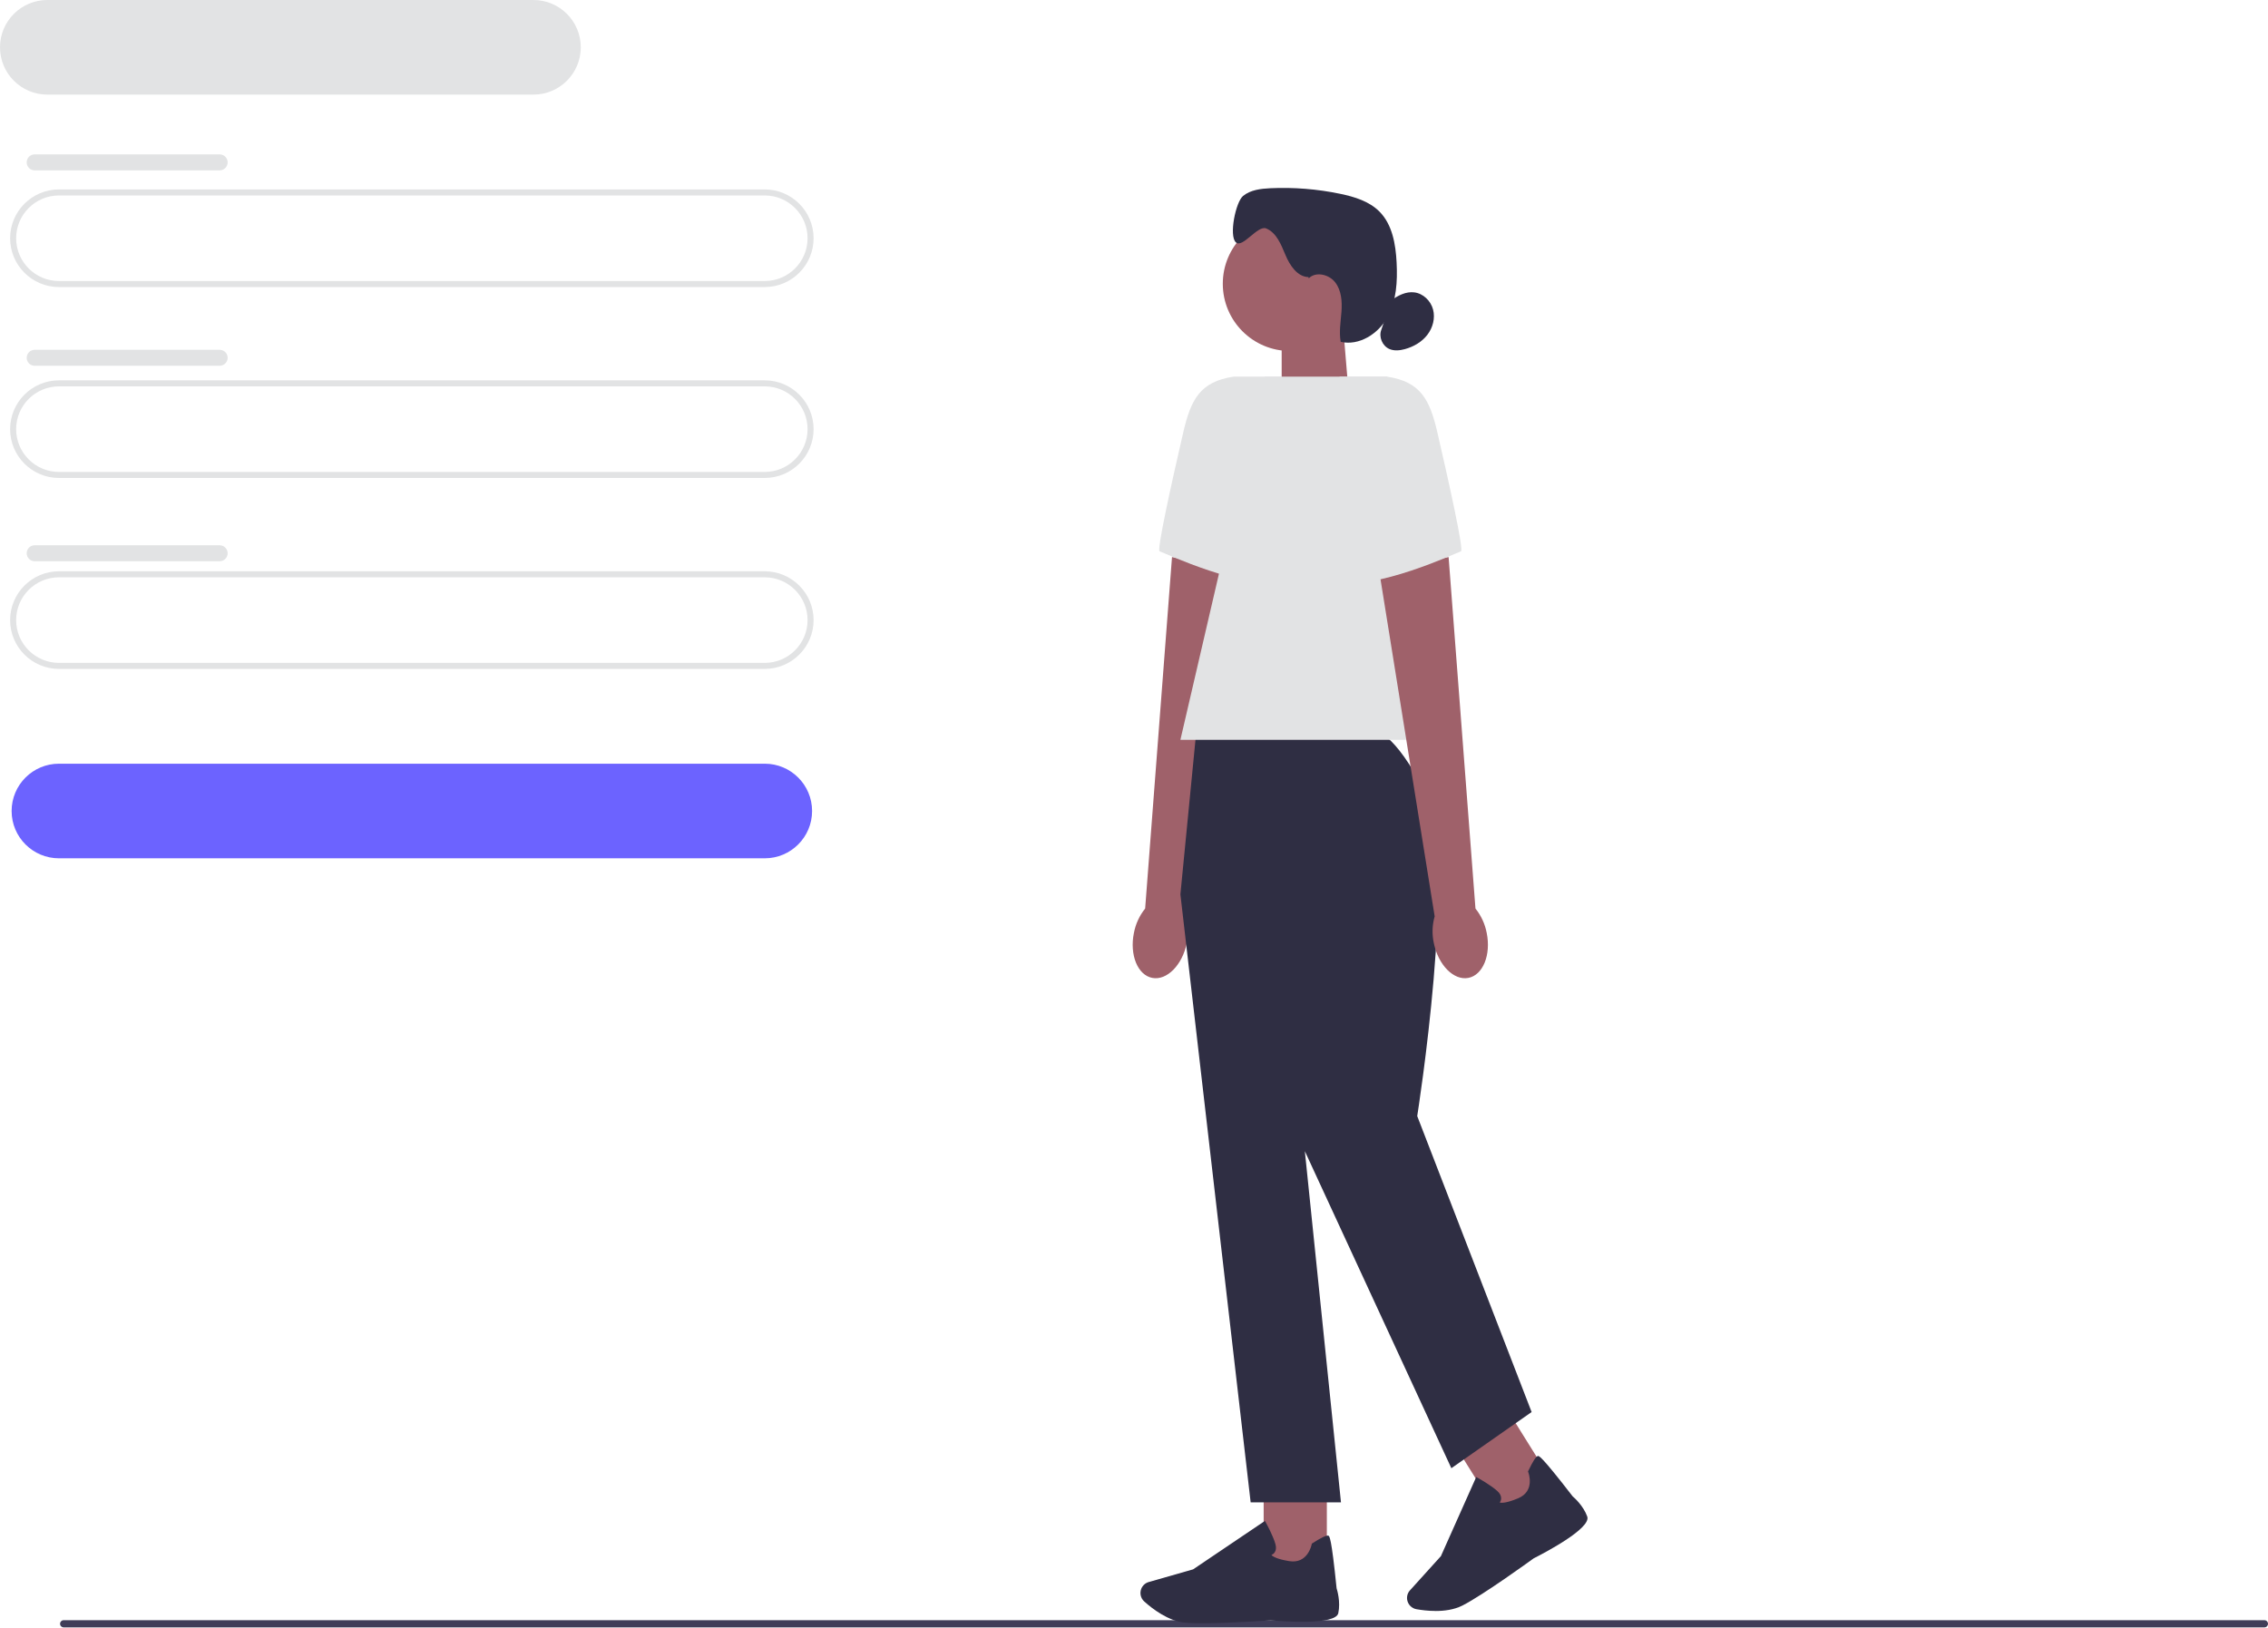
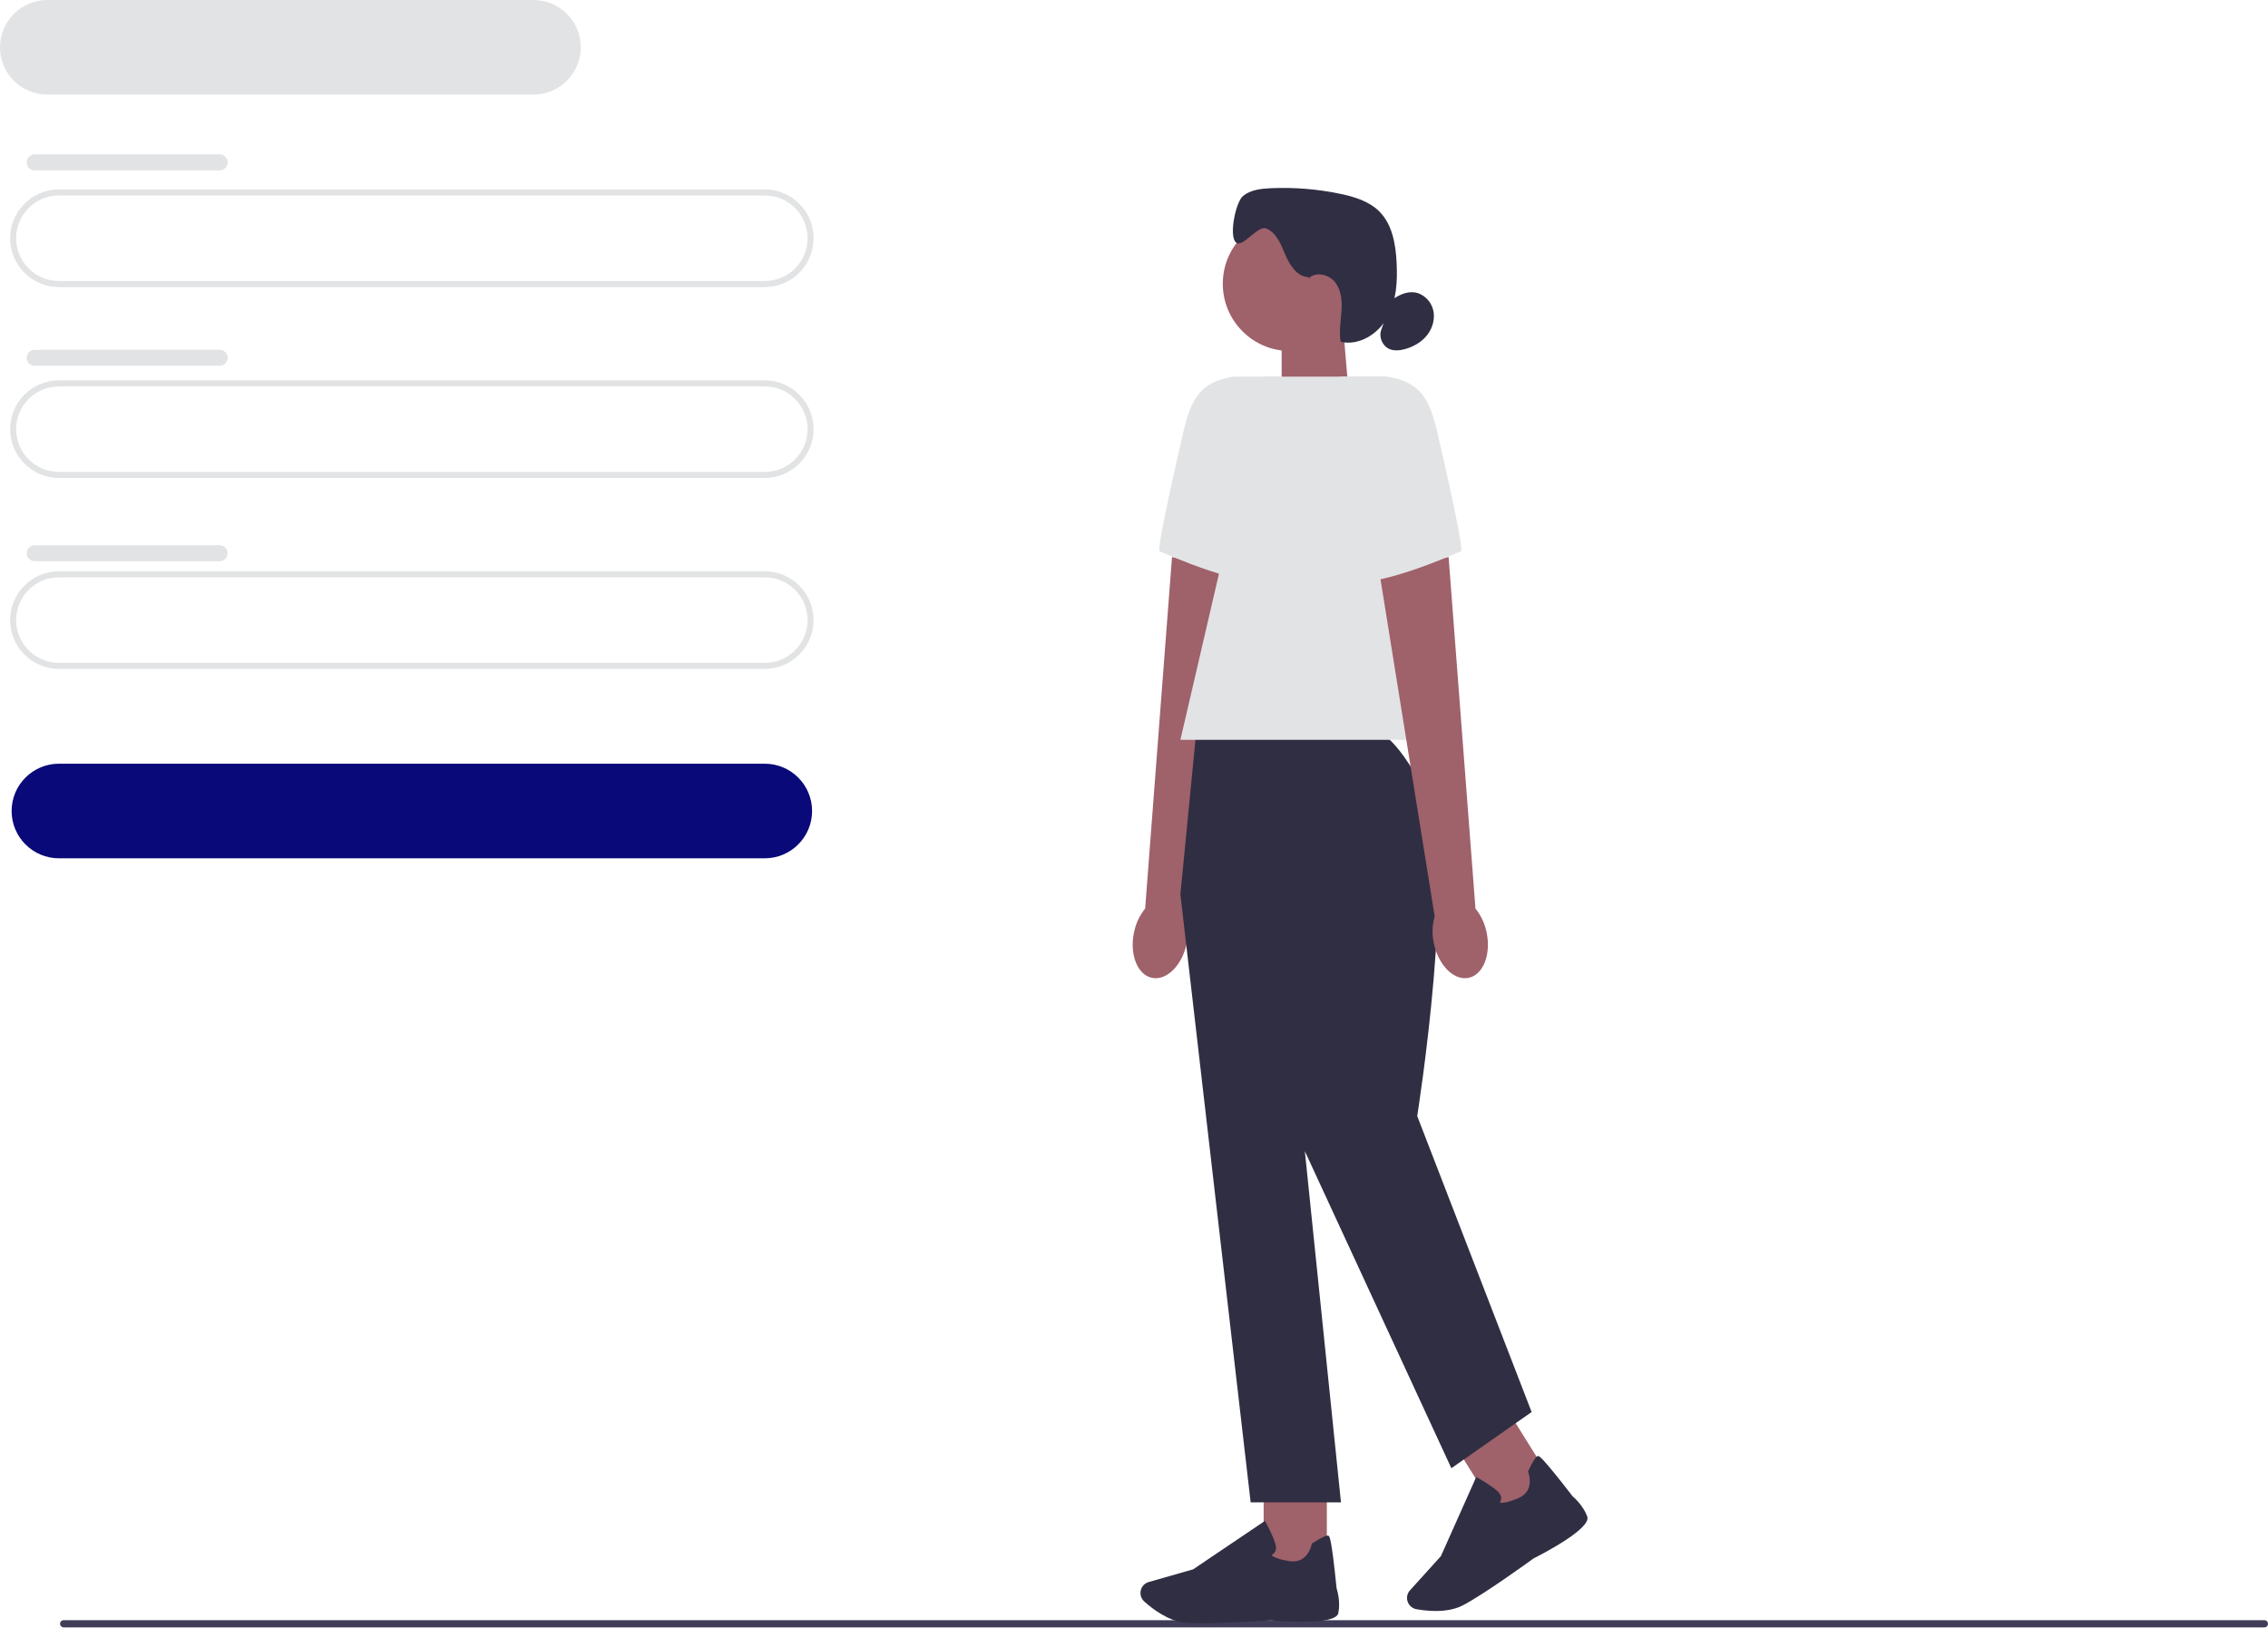
<svg xmlns="http://www.w3.org/2000/svg" width="751.57" height="539.42" viewBox="0 0 751.57 539.42">
  <path d="m19.9,538.23c0,.66.53,1.19,1.19,1.19h729.29c.66,0,1.19-.53,1.19-1.19s-.53-1.19-1.19-1.19H21.09c-.66,0-1.19.53-1.19,1.19Z" fill="#3f3d58" />
  <path d="m253.43,95.15H19.53c-8.92,0-16.18-7.26-16.18-16.18s7.26-16.18,16.18-16.18h233.9c8.92,0,16.18,7.26,16.18,16.18s-7.26,16.18-16.18,16.18ZM19.53,64.79c-7.82,0-14.18,6.36-14.18,14.18s6.36,14.18,14.18,14.18h233.9c7.82,0,14.18-6.36,14.18-14.18s-6.36-14.18-14.18-14.18H19.53Z" fill="#e2e3e4" />
-   <path d="m253.43,284.5H19.53c-8.65,0-15.68-7.03-15.68-15.68s7.03-15.68,15.68-15.68h233.9c8.65,0,15.68,7.03,15.68,15.68s-7.03,15.68-15.68,15.68Z" fill="#6c63ff" />
+   <path d="m253.43,284.5H19.53c-8.65,0-15.68-7.03-15.68-15.68s7.03-15.68,15.68-15.68h233.9c8.65,0,15.68,7.03,15.68,15.68s-7.03,15.68-15.68,15.68Z" fill="#090979" />
  <path d="m176.78,31.36H15.68C7.03,31.36,0,24.33,0,15.68S7.03,0,15.68,0h161.1c8.65,0,15.68,7.03,15.68,15.68s-7.03,15.68-15.68,15.68Z" fill="#e2e3e4" />
  <path d="m253.43,158.43H19.53c-8.92,0-16.18-7.26-16.18-16.18s7.26-16.18,16.18-16.18h233.9c8.92,0,16.18,7.26,16.18,16.18s-7.26,16.18-16.18,16.18Zm-233.9-30.36c-7.82,0-14.18,6.36-14.18,14.18s6.36,14.18,14.18,14.18h233.9c7.82,0,14.18-6.36,14.18-14.18s-6.36-14.18-14.18-14.18H19.53Z" fill="#e2e3e4" />
  <path d="m253.43,221.72H19.53c-8.92,0-16.18-7.26-16.18-16.18s7.26-16.18,16.18-16.18h233.9c8.92,0,16.18,7.26,16.18,16.18s-7.26,16.18-16.18,16.18Zm-233.9-30.36c-7.82,0-14.18,6.36-14.18,14.18s6.36,14.18,14.18,14.18h233.9c7.82,0,14.18-6.36,14.18-14.18s-6.36-14.18-14.18-14.18H19.53Z" fill="#e2e3e4" />
  <path d="m11.49,51.17h61.3c1.46,0,2.65,1.18,2.65,2.65h0c0,1.46-1.19,2.65-2.65,2.65H11.49c-1.46,0-2.65-1.18-2.65-2.65h0c0-1.46,1.19-2.65,2.65-2.65Z" fill="#e2e3e4" />
  <path d="m11.49,115.95h61.3c1.46,0,2.65,1.18,2.65,2.64h0c0,1.46-1.19,2.65-2.65,2.65H11.49c-1.46,0-2.65-1.18-2.65-2.64h0c0-1.46,1.19-2.65,2.65-2.65Z" fill="#e2e3e4" />
  <path d="m11.49,180.74h61.3c1.46,0,2.65,1.18,2.65,2.65h0c0,1.46-1.19,2.64-2.65,2.64H11.49c-1.46,0-2.65-1.18-2.65-2.65h0c0-1.46,1.19-2.64,2.65-2.64Z" fill="#e2e3e4" />
  <g>
    <polygon points="447.08 132.26 424.72 139.62 424.72 107.43 445.01 107.43 447.08 132.26" fill="#9f616a" />
    <circle cx="427.49" cy="94.06" r="22.28" fill="#9f616a" />
    <path d="m433.61,91.85c-3.73-.11-6.18-3.88-7.63-7.32s-2.94-7.39-6.4-8.81c-2.83-1.16-7.82,6.69-10.05,4.6-2.33-2.18-.06-13.37,2.41-15.38,2.47-2.01,5.85-2.4,9.03-2.55,7.76-.36,15.57.27,23.18,1.86,4.71.98,9.55,2.46,12.95,5.86,4.3,4.32,5.4,10.83,5.71,16.92.32,6.23-.04,12.75-3.07,18.2s-9.37,9.47-15.45,8.08c-.61-3.3.01-6.69.25-10.05.23-3.35-.01-6.97-2.06-9.64-2.04-2.67-6.42-3.73-8.8-1.36" fill="#2f2e43" />
    <path d="m461.02,99.57c2.23-1.63,4.9-3,7.64-2.66,2.96.36,5.47,2.8,6.23,5.69s-.09,6.07-1.93,8.43c-1.83,2.36-4.56,3.92-7.44,4.7-1.67.45-3.5.64-5.09-.04-2.34-1.01-3.61-4-2.69-6.38" fill="#2f2e43" />
    <g>
-       <path id="uuid-00bc58e7-734f-4d7c-a085-03c0cd267642-55" d="m375.76,309.2c-1.49,7.32,1.24,14.01,6.08,14.94s9.97-4.26,11.45-11.58c.63-2.92.53-5.94-.29-8.82l18.43-114.75-23.05-4.34-8.9,116.5c-1.89,2.36-3.16,5.12-3.72,8.06h0Z" fill="#9f616a" />
+       <path id="uuid-00bc58e7-734f-4d7c-a085-03c0cd267642-121" d="m375.76,309.2c-1.49,7.32,1.24,14.01,6.08,14.94s9.97-4.26,11.45-11.58c.63-2.92.53-5.94-.29-8.82l18.43-114.75-23.05-4.34-8.9,116.5c-1.89,2.36-3.16,5.12-3.72,8.06h0Z" fill="#9f616a" />
      <path d="m424.48,124.85h-15.73c-11.12,1.69-14.14,7.62-16.67,18.58-3.86,16.72-8.79,38.98-7.81,39.31,1.57.52,28.35,13.12,42,10.24l-1.79-68.13h0Z" fill="#e2e3e4" />
    </g>
    <rect x="418.75" y="490.36" width="20.94" height="29.71" fill="#9f616a" />
    <path d="m398.36,538.05c-2.2,0-4.16-.05-5.64-.19-5.56-.51-10.87-4.62-13.54-7.02-1.2-1.08-1.58-2.8-.96-4.28h0c.45-1.06,1.34-1.86,2.45-2.17l14.7-4.2,23.8-16.06.27.48c.1.18,2.44,4.39,3.22,7.23.3,1.08.22,1.98-.23,2.68-.31.48-.75.76-1.1.92.43.45,1.78,1.37,5.94,2.03,6.07.96,7.35-5.33,7.4-5.59l.04-.21.18-.12c2.89-1.86,4.67-2.71,5.28-2.53.38.11,1.02.31,2.75,17.44.17.54,1.38,4.48.56,8.25-.89,4.1-18.81,2.69-22.4,2.37-.1.01-13.52.97-22.71.97h0Z" fill="#2f2e43" />
    <rect x="487.82" y="470.31" width="20.94" height="29.71" transform="translate(-181.25 337.18) rotate(-31.95)" fill="#9f616a" />
    <path d="m475.72,533.98c-2.46,0-4.72-.3-6.33-.58-1.58-.28-2.82-1.54-3.08-3.12h0c-.18-1.14.15-2.29.93-3.14l10.25-11.34,11.7-26.22.48.26c.18.1,4.39,2.43,6.56,4.43.83.76,1.24,1.57,1.22,2.4-.01.58-.23,1.04-.45,1.37.6.16,2.23.22,6.11-1.42,5.66-2.39,3.42-8.41,3.32-8.66l-.08-.2.09-.19c1.47-3.11,2.52-4.77,3.14-4.94.39-.11,1.03-.28,11.56,13.35.43.36,3.54,3.07,4.84,6.7,1.41,3.95-14.54,12.24-17.75,13.86-.1.08-16.79,12.21-23.65,15.66-2.72,1.37-5.94,1.79-8.87,1.79h0Z" fill="#2f2e43" />
    <path d="m455.11,241.91h-58.63l-5.32,54.54,23.28,201.52h29.93l-11.97-116.39,48.55,105.08,26.6-18.62-37.91-98.1s13.54-85.46,2.9-106.75c-10.64-21.28-17.43-21.28-17.43-21.28h0Z" fill="#2f2e43" />
    <polygon points="484.28 245.23 391.16 245.23 419.1 124.85 459.67 124.85 484.28 245.23" fill="#e2e3e4" />
-     <path id="uuid-ece83039-1aa0-468e-a846-e0cb6ecd6032-56" d="m492.66,309.2c1.49,7.32-1.24,14.01-6.08,14.94s-9.97-4.26-11.45-11.58c-.63-2.92-.53-5.94.29-8.82l-18.43-114.75,23.05-4.34,8.9,116.5c1.89,2.36,3.16,5.12,3.72,8.06h0Z" fill="#9f616a" />
+     <path id="uuid-ece83039-1aa0-468e-a846-e0cb6ecd6032-122" d="m492.66,309.2c1.49,7.32-1.24,14.01-6.08,14.94s-9.97-4.26-11.45-11.58c-.63-2.92-.53-5.94.29-8.82l-18.43-114.75,23.05-4.34,8.9,116.5c1.89,2.36,3.16,5.12,3.72,8.06h0Z" fill="#9f616a" />
    <path d="m443.94,124.85h15.73c11.12,1.69,14.14,7.62,16.67,18.58,3.86,16.72,8.79,38.98,7.81,39.31-1.57.52-28.35,13.12-42,10.24l1.79-68.13h0Z" fill="#e2e3e4" />
  </g>
</svg>
